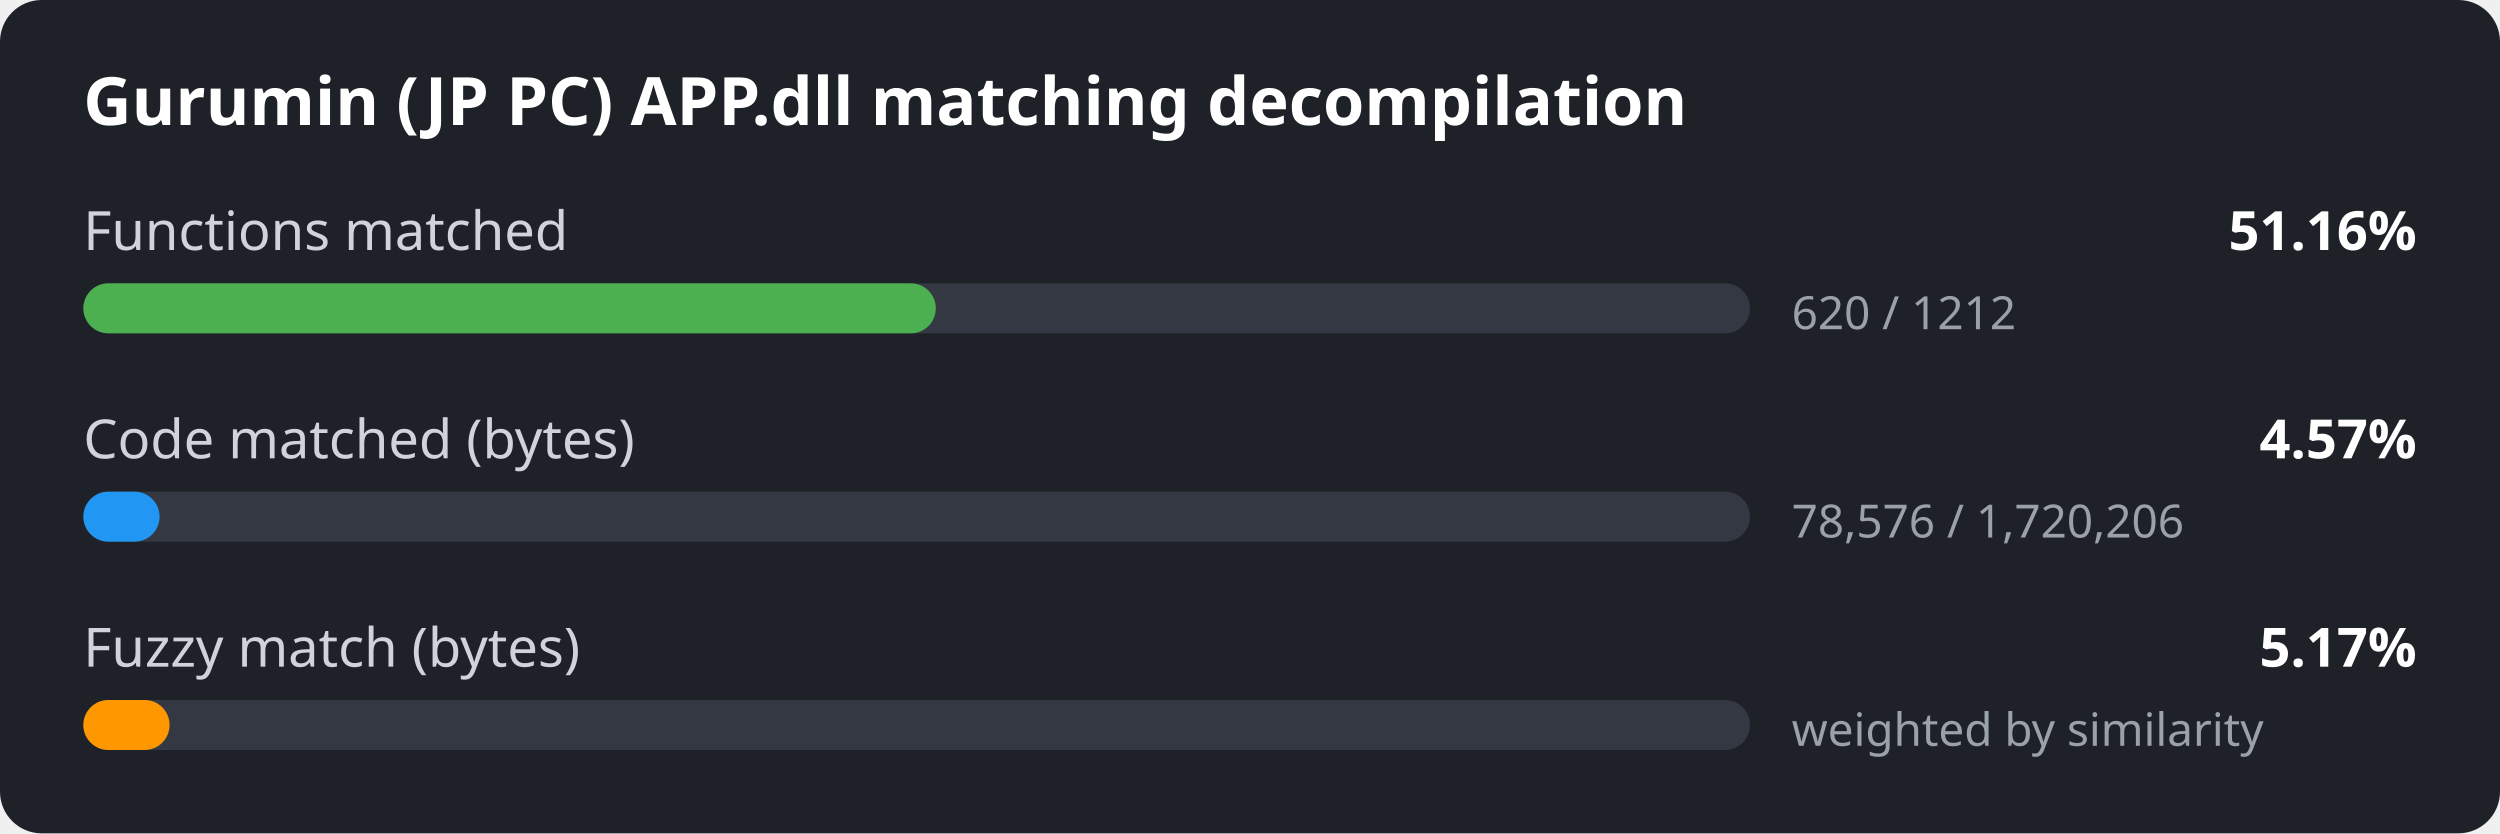
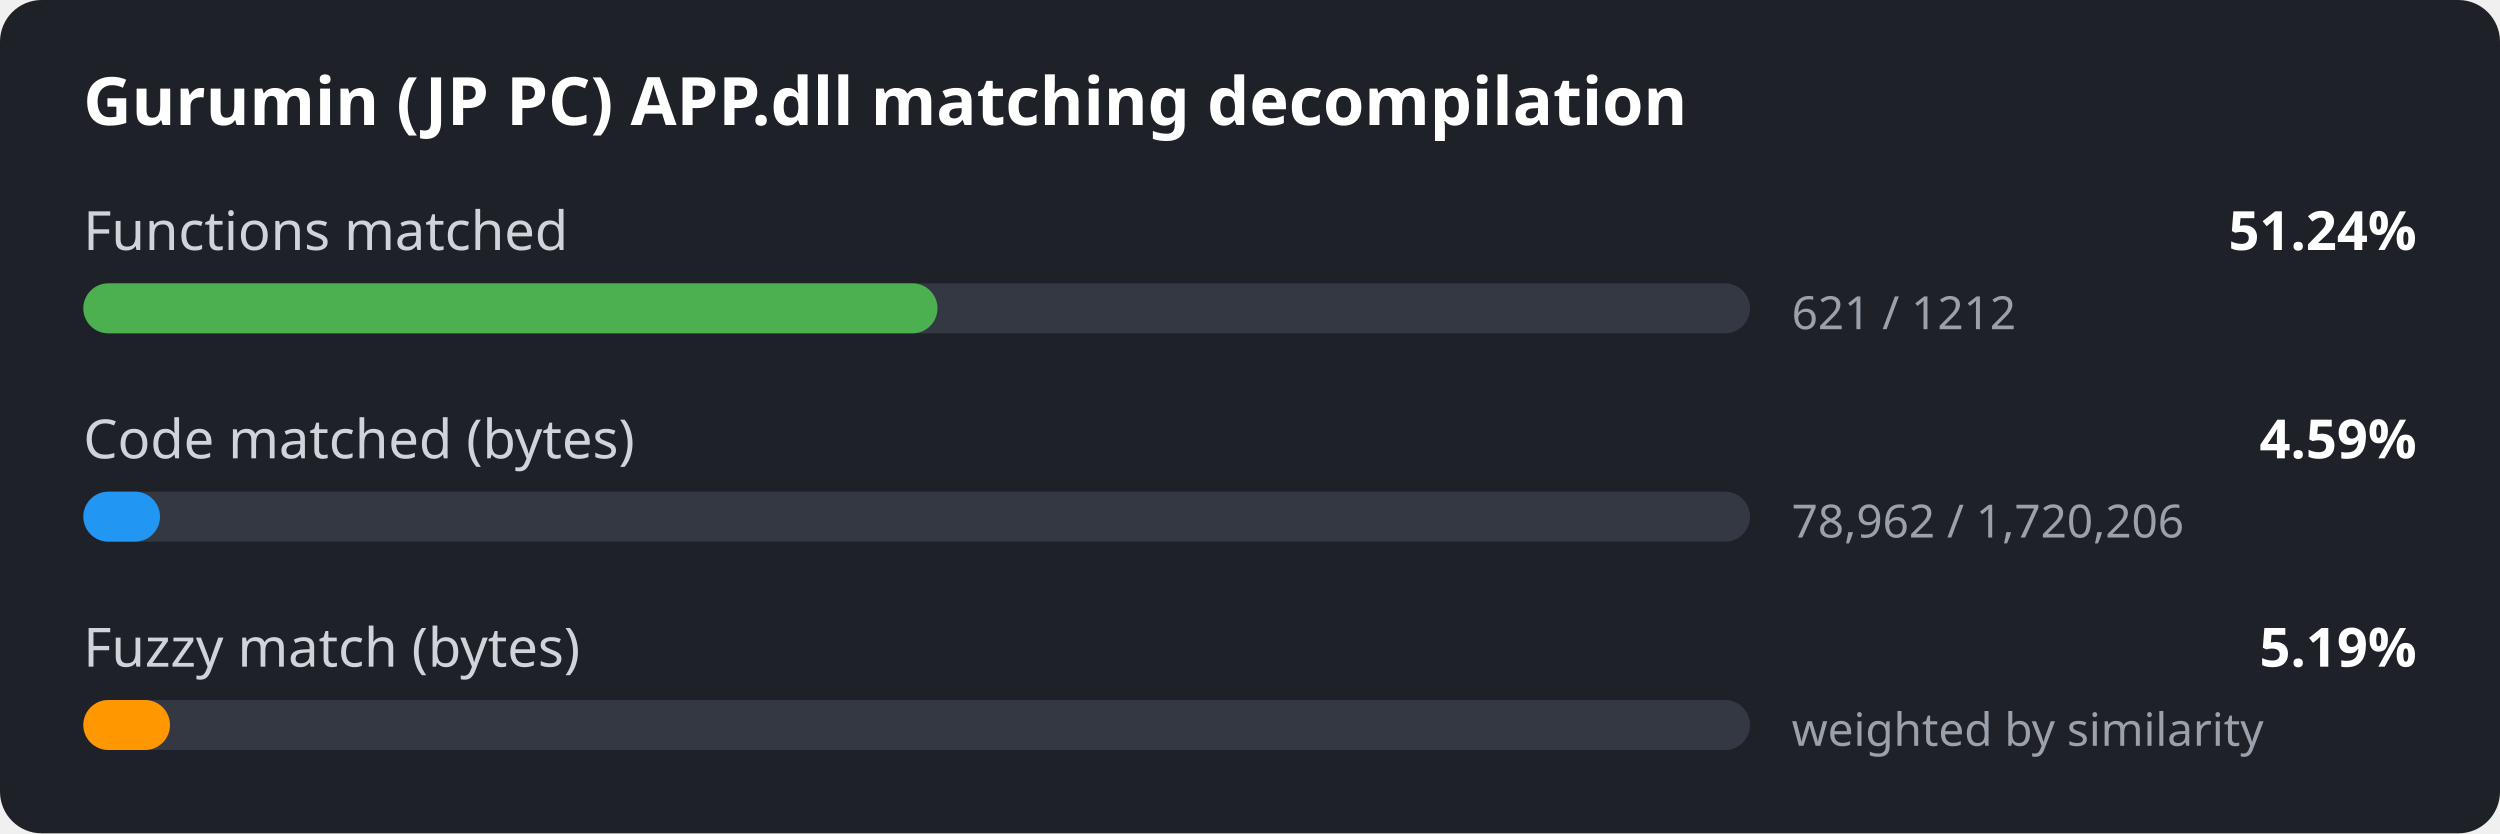
<svg xmlns="http://www.w3.org/2000/svg" width="600" height="200" viewBox="0 0 600 200">
  <style>
.bg { fill: #1e2127; }
.title { font: 600 16px sans-serif; fill: #ffffff; }
.label { font: 13px sans-serif; fill: #d0d4da; }
.value { font: 600 13px sans-serif; fill: #ffffff; }
.detail { font: 11px sans-serif; fill: #9aa1ab; }
.track { fill: #333842; }
</style>
  <rect width="600" height="200" rx="10" class="bg" />
  <text x="20" y="30" class="title">Gurumin (JP PC) APP.dll matching decompilation</text>
  <text x="20" y="60" class="label">Functions matched</text>
-   <text x="580" y="60" class="value" text-anchor="end">51.16%</text>
+   <text x="580" y="60" class="value" text-anchor="end">51.24%</text>
  <rect x="20" y="68" width="400" height="12" rx="6" class="track" />
-   <rect x="20" y="68" width="204.6" height="12" rx="6" fill="#4caf50" />
-   <text x="430" y="79" class="detail">620 / 1212</text>
+   <rect x="20" y="68" width="205.0" height="12" rx="6" fill="#4caf50" />
+   <text x="430" y="79" class="detail">621 / 1212</text>
  <text x="20" y="110" class="label">Code matched (bytes)</text>
-   <text x="580" y="110" class="value" text-anchor="end">4.57%</text>
+   <text x="580" y="110" class="value" text-anchor="end">4.59%</text>
  <rect x="20" y="118" width="400" height="12" rx="6" class="track" />
-   <rect x="20" y="118" width="18.3" height="12" rx="6" fill="#2196f3" />
-   <text x="430" y="129" class="detail">78,576 / 1,720,206</text>
+   <rect x="20" y="118" width="18.4" height="12" rx="6" fill="#2196f3" />
+   <text x="430" y="129" class="detail">78,962 / 1,720,206</text>
  <text x="20" y="160" class="label">Fuzzy match (bytes)</text>
-   <text x="580" y="160" class="value" text-anchor="end">5.17%</text>
+   <text x="580" y="160" class="value" text-anchor="end">5.19%</text>
  <rect x="20" y="168" width="400" height="12" rx="6" class="track" />
-   <rect x="20" y="168" width="20.7" height="12" rx="6" fill="#ff9800" />
+   <rect x="20" y="168" width="20.8" height="12" rx="6" fill="#ff9800" />
  <text x="430" y="179" class="detail">weighted by similarity</text>
</svg>
